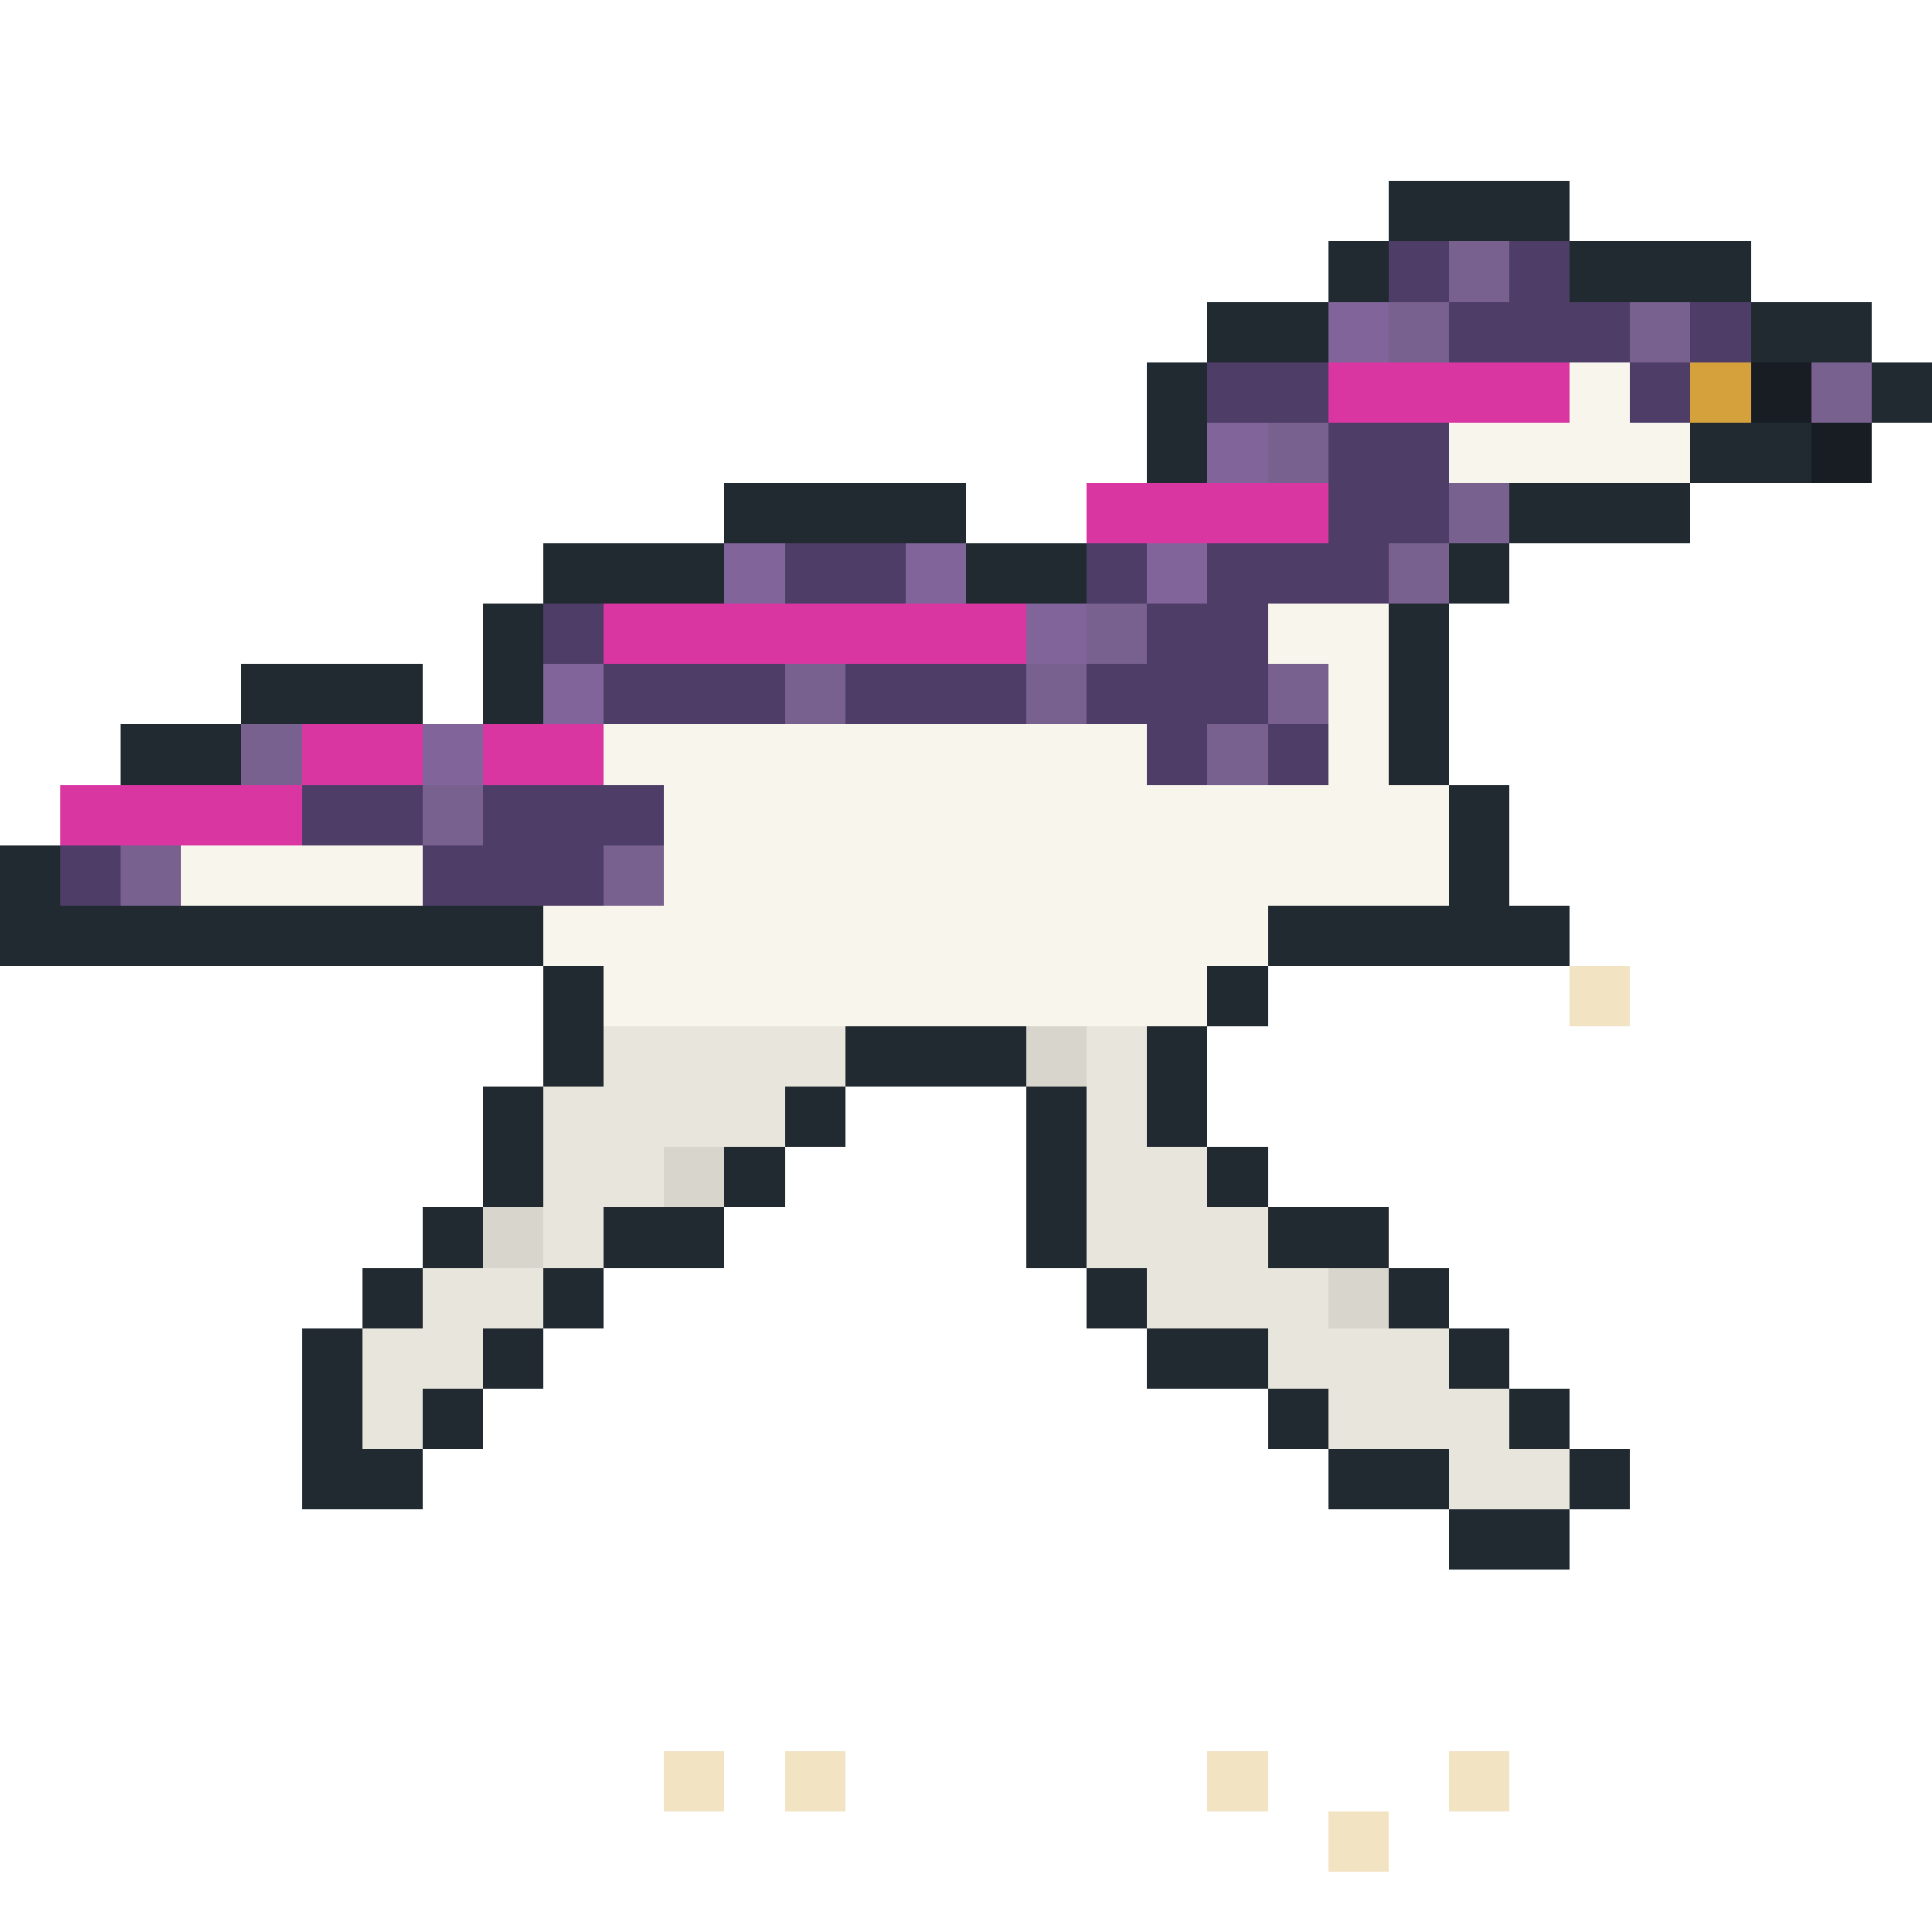
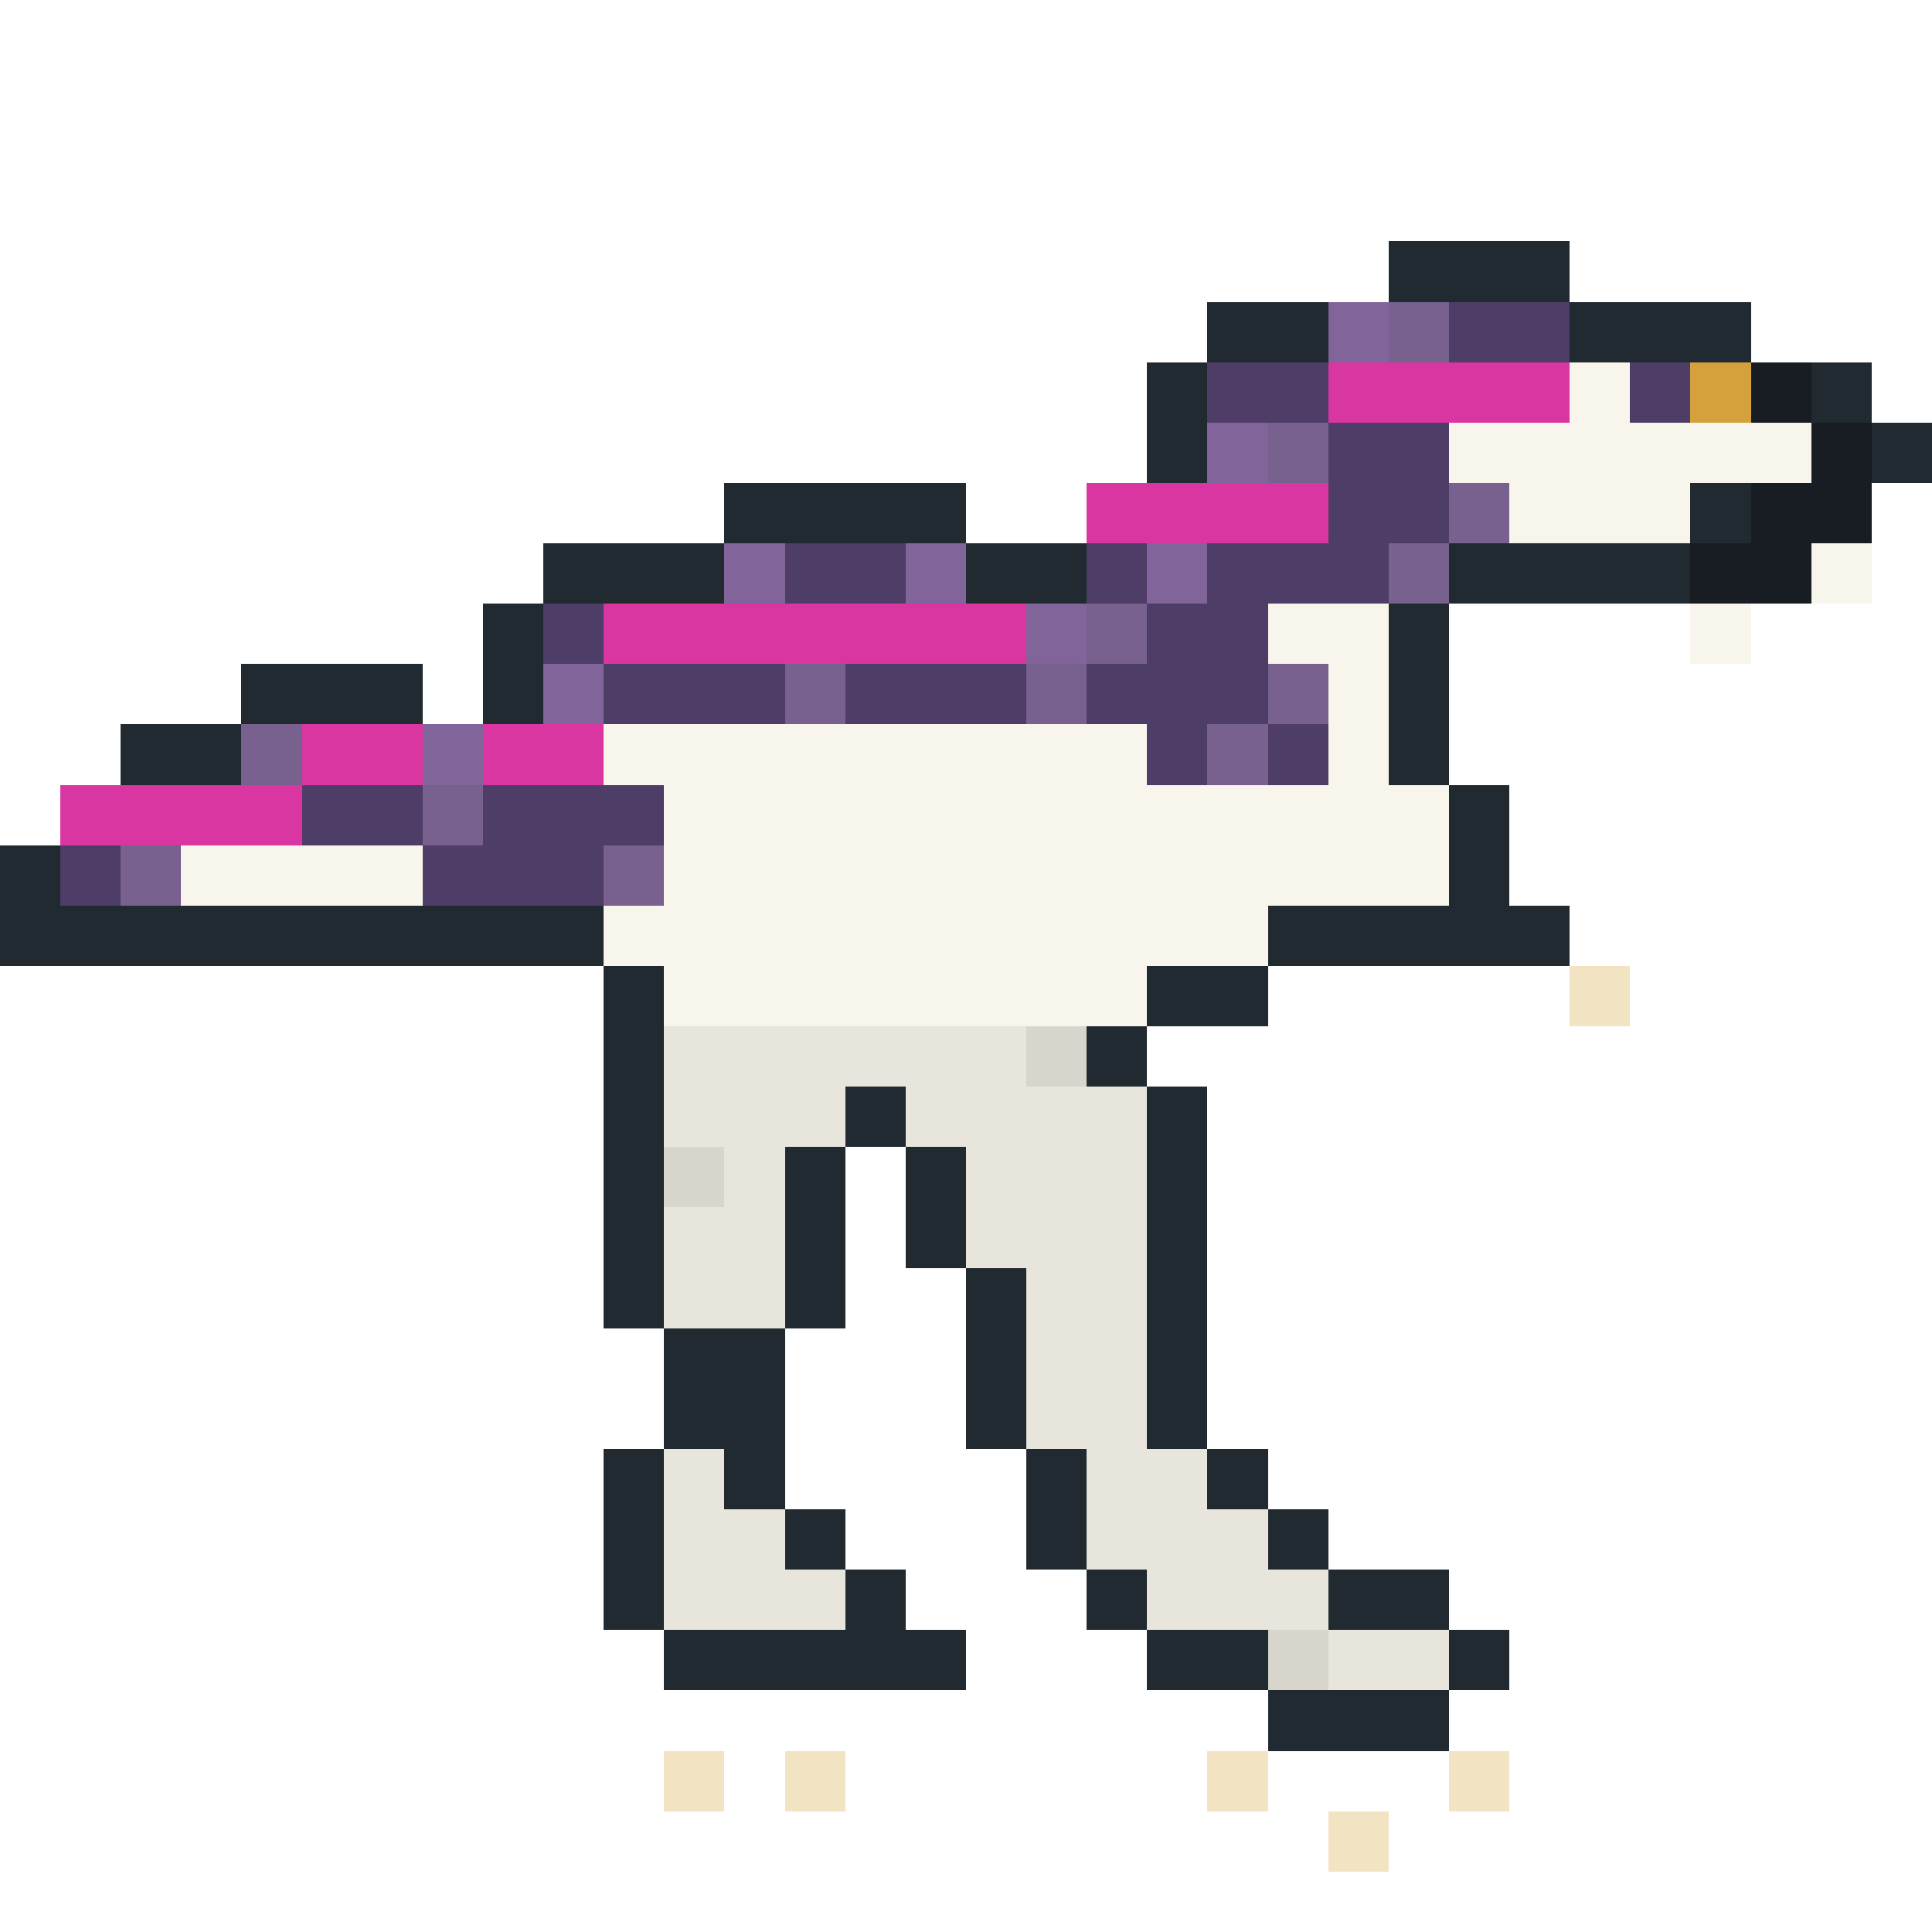
- <svg xmlns="http://www.w3.org/2000/svg" viewBox="0 0 128 128" shape-rendering="crispEdges" role="img" aria-label="Violeta" data-character="Violeta" data-species="Velociraptor" data-age="adult" data-sex="female" data-lineage="Rosa" data-hide="white" data-back="purple" data-dorsal-stripe="magenta" data-eye="gold-ochre" data-origin="Jurassic World" data-render-style="pixel-art" data-pixel-grid="4px" data-pose="runA">
-   <rect x="92" y="12" width="4" height="4" fill="#202a30" />
-   <rect x="96" y="12" width="4" height="4" fill="#202a30" />
-   <rect x="100" y="12" width="4" height="4" fill="#202a30" />
-   <rect x="88" y="16" width="4" height="4" fill="#202a30" />
-   <rect x="92" y="16" width="4" height="4" fill="#4e3d67" />
-   <rect x="96" y="16" width="4" height="4" fill="#78608f" />
-   <rect x="100" y="16" width="4" height="4" fill="#4e3d67" />
-   <rect x="104" y="16" width="4" height="4" fill="#202a30" />
-   <rect x="108" y="16" width="4" height="4" fill="#202a30" />
-   <rect x="112" y="16" width="4" height="4" fill="#202a30" />
+ <svg xmlns="http://www.w3.org/2000/svg" viewBox="0 0 128 128" shape-rendering="crispEdges" role="img" aria-label="Violeta" data-character="Violeta" data-species="Velociraptor" data-age="adult" data-sex="female" data-lineage="Rosa" data-hide="white" data-back="purple" data-dorsal-stripe="magenta" data-eye="gold-ochre" data-origin="Jurassic World" data-render-style="pixel-art" data-pixel-grid="4px" data-pose="attack" data-motion-accent="attack">
+   <rect x="92" y="16" width="4" height="4" fill="#202a30" />
+   <rect x="96" y="16" width="4" height="4" fill="#202a30" />
+   <rect x="100" y="16" width="4" height="4" fill="#202a30" />
  <rect x="80" y="20" width="4" height="4" fill="#202a30" />
  <rect x="84" y="20" width="4" height="4" fill="#202a30" />
-   <rect x="88" y="20" width="4" height="4" fill="#f8f5ed" />
+   <rect x="88" y="20" width="4" height="4" fill="#202a30" />
  <rect x="92" y="20" width="4" height="4" fill="#78608f" />
  <rect x="96" y="20" width="4" height="4" fill="#4e3d67" />
  <rect x="100" y="20" width="4" height="4" fill="#4e3d67" />
-   <rect x="104" y="20" width="4" height="4" fill="#4e3d67" />
-   <rect x="108" y="20" width="4" height="4" fill="#78608f" />
-   <rect x="112" y="20" width="4" height="4" fill="#4e3d67" />
-   <rect x="116" y="20" width="4" height="4" fill="#202a30" />
-   <rect x="120" y="20" width="4" height="4" fill="#202a30" />
+   <rect x="104" y="20" width="4" height="4" fill="#202a30" />
+   <rect x="108" y="20" width="4" height="4" fill="#202a30" />
+   <rect x="112" y="20" width="4" height="4" fill="#202a30" />
  <rect x="76" y="24" width="4" height="4" fill="#202a30" />
  <rect x="80" y="24" width="4" height="4" fill="#4e3d67" />
  <rect x="84" y="24" width="4" height="4" fill="#4e3d67" />
  <rect x="88" y="24" width="4" height="4" fill="#d936a2" />
  <rect x="92" y="24" width="4" height="4" fill="#d936a2" />
  <rect x="96" y="24" width="4" height="4" fill="#d936a2" />
  <rect x="100" y="24" width="4" height="4" fill="#d936a2" />
  <rect x="104" y="24" width="4" height="4" fill="#f8f5ed" />
  <rect x="108" y="24" width="4" height="4" fill="#4e3d67" />
  <rect x="112" y="24" width="4" height="4" fill="#4e3d67" />
-   <rect x="116" y="24" width="4" height="4" fill="#4e3d67" />
-   <rect x="120" y="24" width="4" height="4" fill="#78608f" />
-   <rect x="124" y="24" width="4" height="4" fill="#202a30" />
+   <rect x="116" y="24" width="4" height="4" fill="#202a30" />
+   <rect x="120" y="24" width="4" height="4" fill="#202a30" />
  <rect x="76" y="28" width="4" height="4" fill="#202a30" />
  <rect x="80" y="28" width="4" height="4" fill="#4e3d67" />
  <rect x="84" y="28" width="4" height="4" fill="#78608f" />
  <rect x="88" y="28" width="4" height="4" fill="#4e3d67" />
  <rect x="92" y="28" width="4" height="4" fill="#4e3d67" />
  <rect x="96" y="28" width="4" height="4" fill="#f8f5ed" />
  <rect x="100" y="28" width="4" height="4" fill="#f8f5ed" />
  <rect x="104" y="28" width="4" height="4" fill="#f8f5ed" />
  <rect x="108" y="28" width="4" height="4" fill="#f8f5ed" />
-   <rect x="112" y="28" width="4" height="4" fill="#202a30" />
-   <rect x="116" y="28" width="4" height="4" fill="#202a30" />
+   <rect x="112" y="28" width="4" height="4" fill="#f8f5ed" />
+   <rect x="116" y="28" width="4" height="4" fill="#f8f5ed" />
  <rect x="120" y="28" width="4" height="4" fill="#202a30" />
+   <rect x="124" y="28" width="4" height="4" fill="#202a30" />
  <rect x="48" y="32" width="4" height="4" fill="#202a30" />
  <rect x="52" y="32" width="4" height="4" fill="#202a30" />
  <rect x="56" y="32" width="4" height="4" fill="#202a30" />
  <rect x="60" y="32" width="4" height="4" fill="#202a30" />
  <rect x="72" y="32" width="4" height="4" fill="#d936a2" />
  <rect x="76" y="32" width="4" height="4" fill="#d936a2" />
  <rect x="80" y="32" width="4" height="4" fill="#d936a2" />
  <rect x="84" y="32" width="4" height="4" fill="#d936a2" />
  <rect x="88" y="32" width="4" height="4" fill="#4e3d67" />
  <rect x="92" y="32" width="4" height="4" fill="#4e3d67" />
  <rect x="96" y="32" width="4" height="4" fill="#78608f" />
-   <rect x="100" y="32" width="4" height="4" fill="#202a30" />
-   <rect x="104" y="32" width="4" height="4" fill="#202a30" />
-   <rect x="108" y="32" width="4" height="4" fill="#202a30" />
+   <rect x="100" y="32" width="4" height="4" fill="#f8f5ed" />
+   <rect x="104" y="32" width="4" height="4" fill="#f8f5ed" />
+   <rect x="108" y="32" width="4" height="4" fill="#f8f5ed" />
+   <rect x="112" y="32" width="4" height="4" fill="#202a30" />
+   <rect x="116" y="32" width="4" height="4" fill="#202a30" />
  <rect x="36" y="36" width="4" height="4" fill="#202a30" />
  <rect x="40" y="36" width="4" height="4" fill="#202a30" />
  <rect x="44" y="36" width="4" height="4" fill="#202a30" />
  <rect x="48" y="36" width="4" height="4" fill="#4e3d67" />
  <rect x="52" y="36" width="4" height="4" fill="#4e3d67" />
  <rect x="56" y="36" width="4" height="4" fill="#4e3d67" />
  <rect x="60" y="36" width="4" height="4" fill="#78608f" />
  <rect x="64" y="36" width="4" height="4" fill="#202a30" />
  <rect x="68" y="36" width="4" height="4" fill="#202a30" />
  <rect x="72" y="36" width="4" height="4" fill="#4e3d67" />
  <rect x="76" y="36" width="4" height="4" fill="#78608f" />
  <rect x="80" y="36" width="4" height="4" fill="#4e3d67" />
  <rect x="84" y="36" width="4" height="4" fill="#4e3d67" />
  <rect x="88" y="36" width="4" height="4" fill="#4e3d67" />
  <rect x="92" y="36" width="4" height="4" fill="#78608f" />
  <rect x="96" y="36" width="4" height="4" fill="#202a30" />
+   <rect x="100" y="36" width="4" height="4" fill="#202a30" />
+   <rect x="104" y="36" width="4" height="4" fill="#202a30" />
+   <rect x="108" y="36" width="4" height="4" fill="#202a30" />
  <rect x="32" y="40" width="4" height="4" fill="#202a30" />
  <rect x="36" y="40" width="4" height="4" fill="#4e3d67" />
  <rect x="40" y="40" width="4" height="4" fill="#d936a2" />
  <rect x="44" y="40" width="4" height="4" fill="#d936a2" />
  <rect x="48" y="40" width="4" height="4" fill="#d936a2" />
  <rect x="52" y="40" width="4" height="4" fill="#d936a2" />
  <rect x="56" y="40" width="4" height="4" fill="#d936a2" />
  <rect x="60" y="40" width="4" height="4" fill="#d936a2" />
  <rect x="64" y="40" width="4" height="4" fill="#d936a2" />
  <rect x="68" y="40" width="4" height="4" fill="#d936a2" />
  <rect x="72" y="40" width="4" height="4" fill="#78608f" />
  <rect x="76" y="40" width="4" height="4" fill="#4e3d67" />
  <rect x="80" y="40" width="4" height="4" fill="#4e3d67" />
  <rect x="84" y="40" width="4" height="4" fill="#f8f5ed" />
  <rect x="88" y="40" width="4" height="4" fill="#f8f5ed" />
  <rect x="92" y="40" width="4" height="4" fill="#202a30" />
  <rect x="16" y="44" width="4" height="4" fill="#202a30" />
  <rect x="20" y="44" width="4" height="4" fill="#202a30" />
  <rect x="24" y="44" width="4" height="4" fill="#202a30" />
  <rect x="32" y="44" width="4" height="4" fill="#202a30" />
  <rect x="36" y="44" width="4" height="4" fill="#78608f" />
  <rect x="40" y="44" width="4" height="4" fill="#4e3d67" />
  <rect x="44" y="44" width="4" height="4" fill="#4e3d67" />
  <rect x="48" y="44" width="4" height="4" fill="#4e3d67" />
  <rect x="52" y="44" width="4" height="4" fill="#78608f" />
  <rect x="56" y="44" width="4" height="4" fill="#4e3d67" />
  <rect x="60" y="44" width="4" height="4" fill="#4e3d67" />
  <rect x="64" y="44" width="4" height="4" fill="#4e3d67" />
  <rect x="68" y="44" width="4" height="4" fill="#78608f" />
  <rect x="72" y="44" width="4" height="4" fill="#4e3d67" />
  <rect x="76" y="44" width="4" height="4" fill="#4e3d67" />
  <rect x="80" y="44" width="4" height="4" fill="#4e3d67" />
  <rect x="84" y="44" width="4" height="4" fill="#78608f" />
  <rect x="88" y="44" width="4" height="4" fill="#f8f5ed" />
  <rect x="92" y="44" width="4" height="4" fill="#202a30" />
  <rect x="8" y="48" width="4" height="4" fill="#202a30" />
  <rect x="12" y="48" width="4" height="4" fill="#202a30" />
  <rect x="16" y="48" width="4" height="4" fill="#78608f" />
  <rect x="20" y="48" width="4" height="4" fill="#d936a2" />
  <rect x="24" y="48" width="4" height="4" fill="#d936a2" />
  <rect x="28" y="48" width="4" height="4" fill="#d936a2" />
  <rect x="32" y="48" width="4" height="4" fill="#d936a2" />
  <rect x="36" y="48" width="4" height="4" fill="#d936a2" />
  <rect x="40" y="48" width="4" height="4" fill="#f8f5ed" />
  <rect x="44" y="48" width="4" height="4" fill="#f8f5ed" />
  <rect x="48" y="48" width="4" height="4" fill="#f8f5ed" />
  <rect x="52" y="48" width="4" height="4" fill="#f8f5ed" />
  <rect x="56" y="48" width="4" height="4" fill="#f8f5ed" />
  <rect x="60" y="48" width="4" height="4" fill="#f8f5ed" />
  <rect x="64" y="48" width="4" height="4" fill="#f8f5ed" />
  <rect x="68" y="48" width="4" height="4" fill="#f8f5ed" />
  <rect x="72" y="48" width="4" height="4" fill="#f8f5ed" />
  <rect x="76" y="48" width="4" height="4" fill="#4e3d67" />
  <rect x="80" y="48" width="4" height="4" fill="#78608f" />
  <rect x="84" y="48" width="4" height="4" fill="#4e3d67" />
  <rect x="88" y="48" width="4" height="4" fill="#f8f5ed" />
  <rect x="92" y="48" width="4" height="4" fill="#202a30" />
  <rect x="4" y="52" width="4" height="4" fill="#d936a2" />
  <rect x="8" y="52" width="4" height="4" fill="#d936a2" />
  <rect x="12" y="52" width="4" height="4" fill="#d936a2" />
  <rect x="16" y="52" width="4" height="4" fill="#d936a2" />
  <rect x="20" y="52" width="4" height="4" fill="#4e3d67" />
  <rect x="24" y="52" width="4" height="4" fill="#4e3d67" />
  <rect x="28" y="52" width="4" height="4" fill="#78608f" />
  <rect x="32" y="52" width="4" height="4" fill="#4e3d67" />
  <rect x="36" y="52" width="4" height="4" fill="#4e3d67" />
  <rect x="40" y="52" width="4" height="4" fill="#4e3d67" />
  <rect x="44" y="52" width="4" height="4" fill="#f8f5ed" />
  <rect x="48" y="52" width="4" height="4" fill="#f8f5ed" />
  <rect x="52" y="52" width="4" height="4" fill="#f8f5ed" />
  <rect x="56" y="52" width="4" height="4" fill="#f8f5ed" />
  <rect x="60" y="52" width="4" height="4" fill="#f8f5ed" />
  <rect x="64" y="52" width="4" height="4" fill="#f8f5ed" />
  <rect x="68" y="52" width="4" height="4" fill="#f8f5ed" />
  <rect x="72" y="52" width="4" height="4" fill="#f8f5ed" />
  <rect x="76" y="52" width="4" height="4" fill="#f8f5ed" />
  <rect x="80" y="52" width="4" height="4" fill="#f8f5ed" />
  <rect x="84" y="52" width="4" height="4" fill="#f8f5ed" />
  <rect x="88" y="52" width="4" height="4" fill="#f8f5ed" />
  <rect x="92" y="52" width="4" height="4" fill="#f8f5ed" />
  <rect x="96" y="52" width="4" height="4" fill="#202a30" />
  <rect x="0" y="56" width="4" height="4" fill="#202a30" />
  <rect x="4" y="56" width="4" height="4" fill="#4e3d67" />
  <rect x="8" y="56" width="4" height="4" fill="#78608f" />
  <rect x="12" y="56" width="4" height="4" fill="#f8f5ed" />
  <rect x="16" y="56" width="4" height="4" fill="#f8f5ed" />
  <rect x="20" y="56" width="4" height="4" fill="#f8f5ed" />
  <rect x="24" y="56" width="4" height="4" fill="#f8f5ed" />
  <rect x="28" y="56" width="4" height="4" fill="#4e3d67" />
  <rect x="32" y="56" width="4" height="4" fill="#4e3d67" />
  <rect x="36" y="56" width="4" height="4" fill="#4e3d67" />
  <rect x="40" y="56" width="4" height="4" fill="#78608f" />
  <rect x="44" y="56" width="4" height="4" fill="#f8f5ed" />
  <rect x="48" y="56" width="4" height="4" fill="#f8f5ed" />
  <rect x="52" y="56" width="4" height="4" fill="#f8f5ed" />
  <rect x="56" y="56" width="4" height="4" fill="#f8f5ed" />
  <rect x="60" y="56" width="4" height="4" fill="#f8f5ed" />
  <rect x="64" y="56" width="4" height="4" fill="#f8f5ed" />
  <rect x="68" y="56" width="4" height="4" fill="#f8f5ed" />
  <rect x="72" y="56" width="4" height="4" fill="#f8f5ed" />
  <rect x="76" y="56" width="4" height="4" fill="#f8f5ed" />
  <rect x="80" y="56" width="4" height="4" fill="#f8f5ed" />
  <rect x="84" y="56" width="4" height="4" fill="#f8f5ed" />
  <rect x="88" y="56" width="4" height="4" fill="#f8f5ed" />
  <rect x="92" y="56" width="4" height="4" fill="#f8f5ed" />
  <rect x="96" y="56" width="4" height="4" fill="#202a30" />
  <rect x="0" y="60" width="4" height="4" fill="#202a30" />
  <rect x="4" y="60" width="4" height="4" fill="#202a30" />
  <rect x="8" y="60" width="4" height="4" fill="#202a30" />
  <rect x="12" y="60" width="4" height="4" fill="#202a30" />
  <rect x="16" y="60" width="4" height="4" fill="#202a30" />
  <rect x="20" y="60" width="4" height="4" fill="#202a30" />
  <rect x="24" y="60" width="4" height="4" fill="#202a30" />
  <rect x="28" y="60" width="4" height="4" fill="#202a30" />
  <rect x="32" y="60" width="4" height="4" fill="#202a30" />
-   <rect x="36" y="60" width="4" height="4" fill="#f8f5ed" />
+   <rect x="36" y="60" width="4" height="4" fill="#202a30" />
  <rect x="40" y="60" width="4" height="4" fill="#f8f5ed" />
  <rect x="44" y="60" width="4" height="4" fill="#f8f5ed" />
  <rect x="48" y="60" width="4" height="4" fill="#f8f5ed" />
  <rect x="52" y="60" width="4" height="4" fill="#f8f5ed" />
  <rect x="56" y="60" width="4" height="4" fill="#f8f5ed" />
  <rect x="60" y="60" width="4" height="4" fill="#f8f5ed" />
  <rect x="64" y="60" width="4" height="4" fill="#f8f5ed" />
  <rect x="68" y="60" width="4" height="4" fill="#f8f5ed" />
  <rect x="72" y="60" width="4" height="4" fill="#f8f5ed" />
  <rect x="76" y="60" width="4" height="4" fill="#f8f5ed" />
  <rect x="80" y="60" width="4" height="4" fill="#f8f5ed" />
  <rect x="84" y="60" width="4" height="4" fill="#202a30" />
  <rect x="88" y="60" width="4" height="4" fill="#202a30" />
  <rect x="92" y="60" width="4" height="4" fill="#202a30" />
  <rect x="96" y="60" width="4" height="4" fill="#202a30" />
  <rect x="100" y="60" width="4" height="4" fill="#202a30" />
-   <rect x="36" y="64" width="4" height="4" fill="#202a30" />
-   <rect x="40" y="64" width="4" height="4" fill="#f8f5ed" />
+   <rect x="40" y="64" width="4" height="4" fill="#202a30" />
  <rect x="44" y="64" width="4" height="4" fill="#f8f5ed" />
  <rect x="48" y="64" width="4" height="4" fill="#f8f5ed" />
  <rect x="52" y="64" width="4" height="4" fill="#f8f5ed" />
  <rect x="56" y="64" width="4" height="4" fill="#f8f5ed" />
  <rect x="60" y="64" width="4" height="4" fill="#f8f5ed" />
  <rect x="64" y="64" width="4" height="4" fill="#f8f5ed" />
  <rect x="68" y="64" width="4" height="4" fill="#f8f5ed" />
  <rect x="72" y="64" width="4" height="4" fill="#f8f5ed" />
-   <rect x="76" y="64" width="4" height="4" fill="#f8f5ed" />
+   <rect x="76" y="64" width="4" height="4" fill="#202a30" />
  <rect x="80" y="64" width="4" height="4" fill="#202a30" />
-   <rect x="36" y="68" width="4" height="4" fill="#202a30" />
-   <rect x="40" y="68" width="4" height="4" fill="#e8e5dc" />
+   <rect x="40" y="68" width="4" height="4" fill="#202a30" />
  <rect x="44" y="68" width="4" height="4" fill="#e8e5dc" />
  <rect x="48" y="68" width="4" height="4" fill="#e8e5dc" />
  <rect x="52" y="68" width="4" height="4" fill="#e8e5dc" />
-   <rect x="56" y="68" width="4" height="4" fill="#202a30" />
-   <rect x="60" y="68" width="4" height="4" fill="#202a30" />
-   <rect x="64" y="68" width="4" height="4" fill="#202a30" />
+   <rect x="56" y="68" width="4" height="4" fill="#e8e5dc" />
+   <rect x="60" y="68" width="4" height="4" fill="#e8e5dc" />
+   <rect x="64" y="68" width="4" height="4" fill="#e8e5dc" />
  <rect x="68" y="68" width="4" height="4" fill="#d8d5cc" />
-   <rect x="72" y="68" width="4" height="4" fill="#e8e5dc" />
-   <rect x="76" y="68" width="4" height="4" fill="#202a30" />
-   <rect x="32" y="72" width="4" height="4" fill="#202a30" />
-   <rect x="36" y="72" width="4" height="4" fill="#e8e5dc" />
-   <rect x="40" y="72" width="4" height="4" fill="#e8e5dc" />
+   <rect x="72" y="68" width="4" height="4" fill="#202a30" />
+   <rect x="40" y="72" width="4" height="4" fill="#202a30" />
  <rect x="44" y="72" width="4" height="4" fill="#e8e5dc" />
  <rect x="48" y="72" width="4" height="4" fill="#e8e5dc" />
-   <rect x="52" y="72" width="4" height="4" fill="#202a30" />
-   <rect x="68" y="72" width="4" height="4" fill="#202a30" />
+   <rect x="52" y="72" width="4" height="4" fill="#e8e5dc" />
+   <rect x="56" y="72" width="4" height="4" fill="#202a30" />
+   <rect x="60" y="72" width="4" height="4" fill="#e8e5dc" />
+   <rect x="64" y="72" width="4" height="4" fill="#e8e5dc" />
+   <rect x="68" y="72" width="4" height="4" fill="#e8e5dc" />
  <rect x="72" y="72" width="4" height="4" fill="#e8e5dc" />
  <rect x="76" y="72" width="4" height="4" fill="#202a30" />
-   <rect x="32" y="76" width="4" height="4" fill="#202a30" />
-   <rect x="36" y="76" width="4" height="4" fill="#e8e5dc" />
-   <rect x="40" y="76" width="4" height="4" fill="#e8e5dc" />
+   <rect x="40" y="76" width="4" height="4" fill="#202a30" />
  <rect x="44" y="76" width="4" height="4" fill="#d8d5cc" />
-   <rect x="48" y="76" width="4" height="4" fill="#202a30" />
-   <rect x="68" y="76" width="4" height="4" fill="#202a30" />
+   <rect x="48" y="76" width="4" height="4" fill="#e8e5dc" />
+   <rect x="52" y="76" width="4" height="4" fill="#202a30" />
+   <rect x="60" y="76" width="4" height="4" fill="#202a30" />
+   <rect x="64" y="76" width="4" height="4" fill="#e8e5dc" />
+   <rect x="68" y="76" width="4" height="4" fill="#e8e5dc" />
  <rect x="72" y="76" width="4" height="4" fill="#e8e5dc" />
-   <rect x="76" y="76" width="4" height="4" fill="#e8e5dc" />
-   <rect x="80" y="76" width="4" height="4" fill="#202a30" />
-   <rect x="28" y="80" width="4" height="4" fill="#202a30" />
-   <rect x="32" y="80" width="4" height="4" fill="#d8d5cc" />
-   <rect x="36" y="80" width="4" height="4" fill="#e8e5dc" />
+   <rect x="76" y="76" width="4" height="4" fill="#202a30" />
  <rect x="40" y="80" width="4" height="4" fill="#202a30" />
-   <rect x="44" y="80" width="4" height="4" fill="#202a30" />
-   <rect x="68" y="80" width="4" height="4" fill="#202a30" />
+   <rect x="44" y="80" width="4" height="4" fill="#e8e5dc" />
+   <rect x="48" y="80" width="4" height="4" fill="#e8e5dc" />
+   <rect x="52" y="80" width="4" height="4" fill="#202a30" />
+   <rect x="60" y="80" width="4" height="4" fill="#202a30" />
+   <rect x="64" y="80" width="4" height="4" fill="#e8e5dc" />
+   <rect x="68" y="80" width="4" height="4" fill="#e8e5dc" />
  <rect x="72" y="80" width="4" height="4" fill="#e8e5dc" />
-   <rect x="76" y="80" width="4" height="4" fill="#e8e5dc" />
-   <rect x="80" y="80" width="4" height="4" fill="#e8e5dc" />
-   <rect x="84" y="80" width="4" height="4" fill="#202a30" />
-   <rect x="88" y="80" width="4" height="4" fill="#202a30" />
-   <rect x="24" y="84" width="4" height="4" fill="#202a30" />
-   <rect x="28" y="84" width="4" height="4" fill="#e8e5dc" />
-   <rect x="32" y="84" width="4" height="4" fill="#e8e5dc" />
-   <rect x="36" y="84" width="4" height="4" fill="#202a30" />
-   <rect x="72" y="84" width="4" height="4" fill="#202a30" />
-   <rect x="76" y="84" width="4" height="4" fill="#e8e5dc" />
-   <rect x="80" y="84" width="4" height="4" fill="#e8e5dc" />
-   <rect x="84" y="84" width="4" height="4" fill="#e8e5dc" />
-   <rect x="88" y="84" width="4" height="4" fill="#d8d5cc" />
-   <rect x="92" y="84" width="4" height="4" fill="#202a30" />
-   <rect x="20" y="88" width="4" height="4" fill="#202a30" />
-   <rect x="24" y="88" width="4" height="4" fill="#e8e5dc" />
-   <rect x="28" y="88" width="4" height="4" fill="#e8e5dc" />
-   <rect x="32" y="88" width="4" height="4" fill="#202a30" />
+   <rect x="76" y="80" width="4" height="4" fill="#202a30" />
+   <rect x="40" y="84" width="4" height="4" fill="#202a30" />
+   <rect x="44" y="84" width="4" height="4" fill="#e8e5dc" />
+   <rect x="48" y="84" width="4" height="4" fill="#e8e5dc" />
+   <rect x="52" y="84" width="4" height="4" fill="#202a30" />
+   <rect x="64" y="84" width="4" height="4" fill="#202a30" />
+   <rect x="68" y="84" width="4" height="4" fill="#e8e5dc" />
+   <rect x="72" y="84" width="4" height="4" fill="#e8e5dc" />
+   <rect x="76" y="84" width="4" height="4" fill="#202a30" />
+   <rect x="44" y="88" width="4" height="4" fill="#202a30" />
+   <rect x="48" y="88" width="4" height="4" fill="#202a30" />
+   <rect x="64" y="88" width="4" height="4" fill="#202a30" />
+   <rect x="68" y="88" width="4" height="4" fill="#e8e5dc" />
+   <rect x="72" y="88" width="4" height="4" fill="#e8e5dc" />
  <rect x="76" y="88" width="4" height="4" fill="#202a30" />
-   <rect x="80" y="88" width="4" height="4" fill="#202a30" />
-   <rect x="84" y="88" width="4" height="4" fill="#e8e5dc" />
-   <rect x="88" y="88" width="4" height="4" fill="#e8e5dc" />
-   <rect x="92" y="88" width="4" height="4" fill="#e8e5dc" />
-   <rect x="96" y="88" width="4" height="4" fill="#202a30" />
-   <rect x="20" y="92" width="4" height="4" fill="#202a30" />
-   <rect x="24" y="92" width="4" height="4" fill="#e8e5dc" />
-   <rect x="28" y="92" width="4" height="4" fill="#202a30" />
-   <rect x="84" y="92" width="4" height="4" fill="#202a30" />
-   <rect x="88" y="92" width="4" height="4" fill="#e8e5dc" />
-   <rect x="92" y="92" width="4" height="4" fill="#e8e5dc" />
-   <rect x="96" y="92" width="4" height="4" fill="#e8e5dc" />
-   <rect x="100" y="92" width="4" height="4" fill="#202a30" />
-   <rect x="20" y="96" width="4" height="4" fill="#202a30" />
-   <rect x="24" y="96" width="4" height="4" fill="#202a30" />
-   <rect x="88" y="96" width="4" height="4" fill="#202a30" />
-   <rect x="92" y="96" width="4" height="4" fill="#202a30" />
-   <rect x="96" y="96" width="4" height="4" fill="#e8e5dc" />
-   <rect x="100" y="96" width="4" height="4" fill="#e8e5dc" />
-   <rect x="104" y="96" width="4" height="4" fill="#202a30" />
-   <rect x="96" y="100" width="4" height="4" fill="#202a30" />
-   <rect x="100" y="100" width="4" height="4" fill="#202a30" />
+   <rect x="44" y="92" width="4" height="4" fill="#202a30" />
+   <rect x="48" y="92" width="4" height="4" fill="#202a30" />
+   <rect x="64" y="92" width="4" height="4" fill="#202a30" />
+   <rect x="68" y="92" width="4" height="4" fill="#e8e5dc" />
+   <rect x="72" y="92" width="4" height="4" fill="#e8e5dc" />
+   <rect x="76" y="92" width="4" height="4" fill="#202a30" />
+   <rect x="40" y="96" width="4" height="4" fill="#202a30" />
+   <rect x="44" y="96" width="4" height="4" fill="#e8e5dc" />
+   <rect x="48" y="96" width="4" height="4" fill="#202a30" />
+   <rect x="68" y="96" width="4" height="4" fill="#202a30" />
+   <rect x="72" y="96" width="4" height="4" fill="#e8e5dc" />
+   <rect x="76" y="96" width="4" height="4" fill="#e8e5dc" />
+   <rect x="80" y="96" width="4" height="4" fill="#202a30" />
+   <rect x="40" y="100" width="4" height="4" fill="#202a30" />
+   <rect x="44" y="100" width="4" height="4" fill="#e8e5dc" />
+   <rect x="48" y="100" width="4" height="4" fill="#e8e5dc" />
+   <rect x="52" y="100" width="4" height="4" fill="#202a30" />
+   <rect x="68" y="100" width="4" height="4" fill="#202a30" />
+   <rect x="72" y="100" width="4" height="4" fill="#e8e5dc" />
+   <rect x="76" y="100" width="4" height="4" fill="#e8e5dc" />
+   <rect x="80" y="100" width="4" height="4" fill="#e8e5dc" />
+   <rect x="84" y="100" width="4" height="4" fill="#202a30" />
+   <rect x="40" y="104" width="4" height="4" fill="#202a30" />
+   <rect x="44" y="104" width="4" height="4" fill="#e8e5dc" />
+   <rect x="48" y="104" width="4" height="4" fill="#e8e5dc" />
+   <rect x="52" y="104" width="4" height="4" fill="#e8e5dc" />
+   <rect x="56" y="104" width="4" height="4" fill="#202a30" />
+   <rect x="72" y="104" width="4" height="4" fill="#202a30" />
+   <rect x="76" y="104" width="4" height="4" fill="#e8e5dc" />
+   <rect x="80" y="104" width="4" height="4" fill="#e8e5dc" />
+   <rect x="84" y="104" width="4" height="4" fill="#e8e5dc" />
+   <rect x="88" y="104" width="4" height="4" fill="#202a30" />
+   <rect x="92" y="104" width="4" height="4" fill="#202a30" />
+   <rect x="44" y="108" width="4" height="4" fill="#202a30" />
+   <rect x="48" y="108" width="4" height="4" fill="#202a30" />
+   <rect x="52" y="108" width="4" height="4" fill="#202a30" />
+   <rect x="56" y="108" width="4" height="4" fill="#202a30" />
+   <rect x="60" y="108" width="4" height="4" fill="#202a30" />
+   <rect x="76" y="108" width="4" height="4" fill="#202a30" />
+   <rect x="80" y="108" width="4" height="4" fill="#202a30" />
+   <rect x="84" y="108" width="4" height="4" fill="#d8d5cc" />
+   <rect x="88" y="108" width="4" height="4" fill="#e8e5dc" />
+   <rect x="92" y="108" width="4" height="4" fill="#e8e5dc" />
+   <rect x="96" y="108" width="4" height="4" fill="#202a30" />
+   <rect x="84" y="112" width="4" height="4" fill="#202a30" />
+   <rect x="88" y="112" width="4" height="4" fill="#202a30" />
+   <rect x="92" y="112" width="4" height="4" fill="#202a30" />
  <rect x="28" y="48" width="4" height="4" fill="#80649a" />
  <rect x="36" y="44" width="4" height="4" fill="#80649a" />
  <rect x="48" y="36" width="4" height="4" fill="#80649a" />
  <rect x="60" y="36" width="4" height="4" fill="#80649a" />
  <rect x="68" y="40" width="4" height="4" fill="#80649a" />
  <rect x="76" y="36" width="4" height="4" fill="#80649a" />
  <rect x="80" y="28" width="4" height="4" fill="#80649a" />
  <rect x="88" y="20" width="4" height="4" fill="#80649a" />
  <rect x="112" y="24" width="4" height="4" fill="#d5a13c" />
  <rect x="116" y="24" width="4" height="4" fill="#d5a13c" />
  <rect x="116" y="24" width="4" height="4" fill="#171d22" />
  <rect x="120" y="28" width="4" height="4" fill="#171d22" />
  <rect x="44" y="116" width="4" height="4" fill="#f2e3c3" />
  <rect x="52" y="116" width="4" height="4" fill="#f2e3c3" />
  <rect x="80" y="116" width="4" height="4" fill="#f2e3c3" />
  <rect x="88" y="120" width="4" height="4" fill="#f2e3c3" />
  <rect x="96" y="116" width="4" height="4" fill="#f2e3c3" />
  <rect x="104" y="64" width="4" height="4" fill="#f2e3c3" />
+   <rect x="116" y="32" width="4" height="4" fill="#171d22" />
+   <rect x="120" y="32" width="4" height="4" fill="#171d22" />
+   <rect x="116" y="36" width="4" height="4" fill="#171d22" />
+   <rect x="112" y="36" width="4" height="4" fill="#171d22" />
+   <rect x="112" y="40" width="4" height="4" fill="#f8f5ed" />
+   <rect x="120" y="36" width="4" height="4" fill="#f8f5ed" />
</svg>
